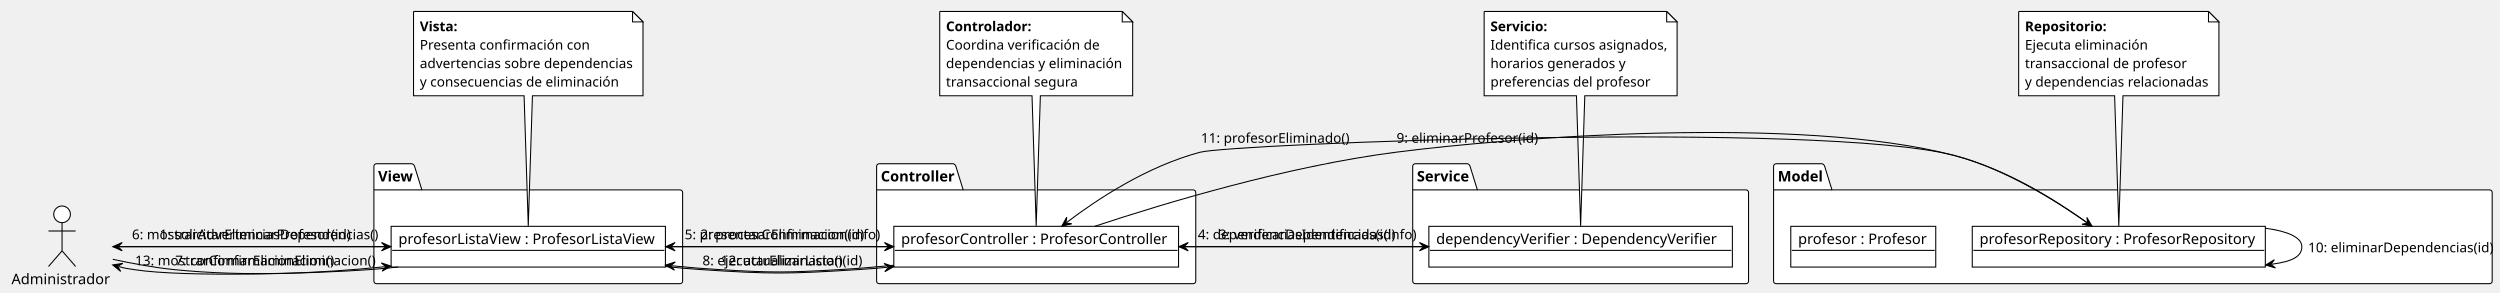
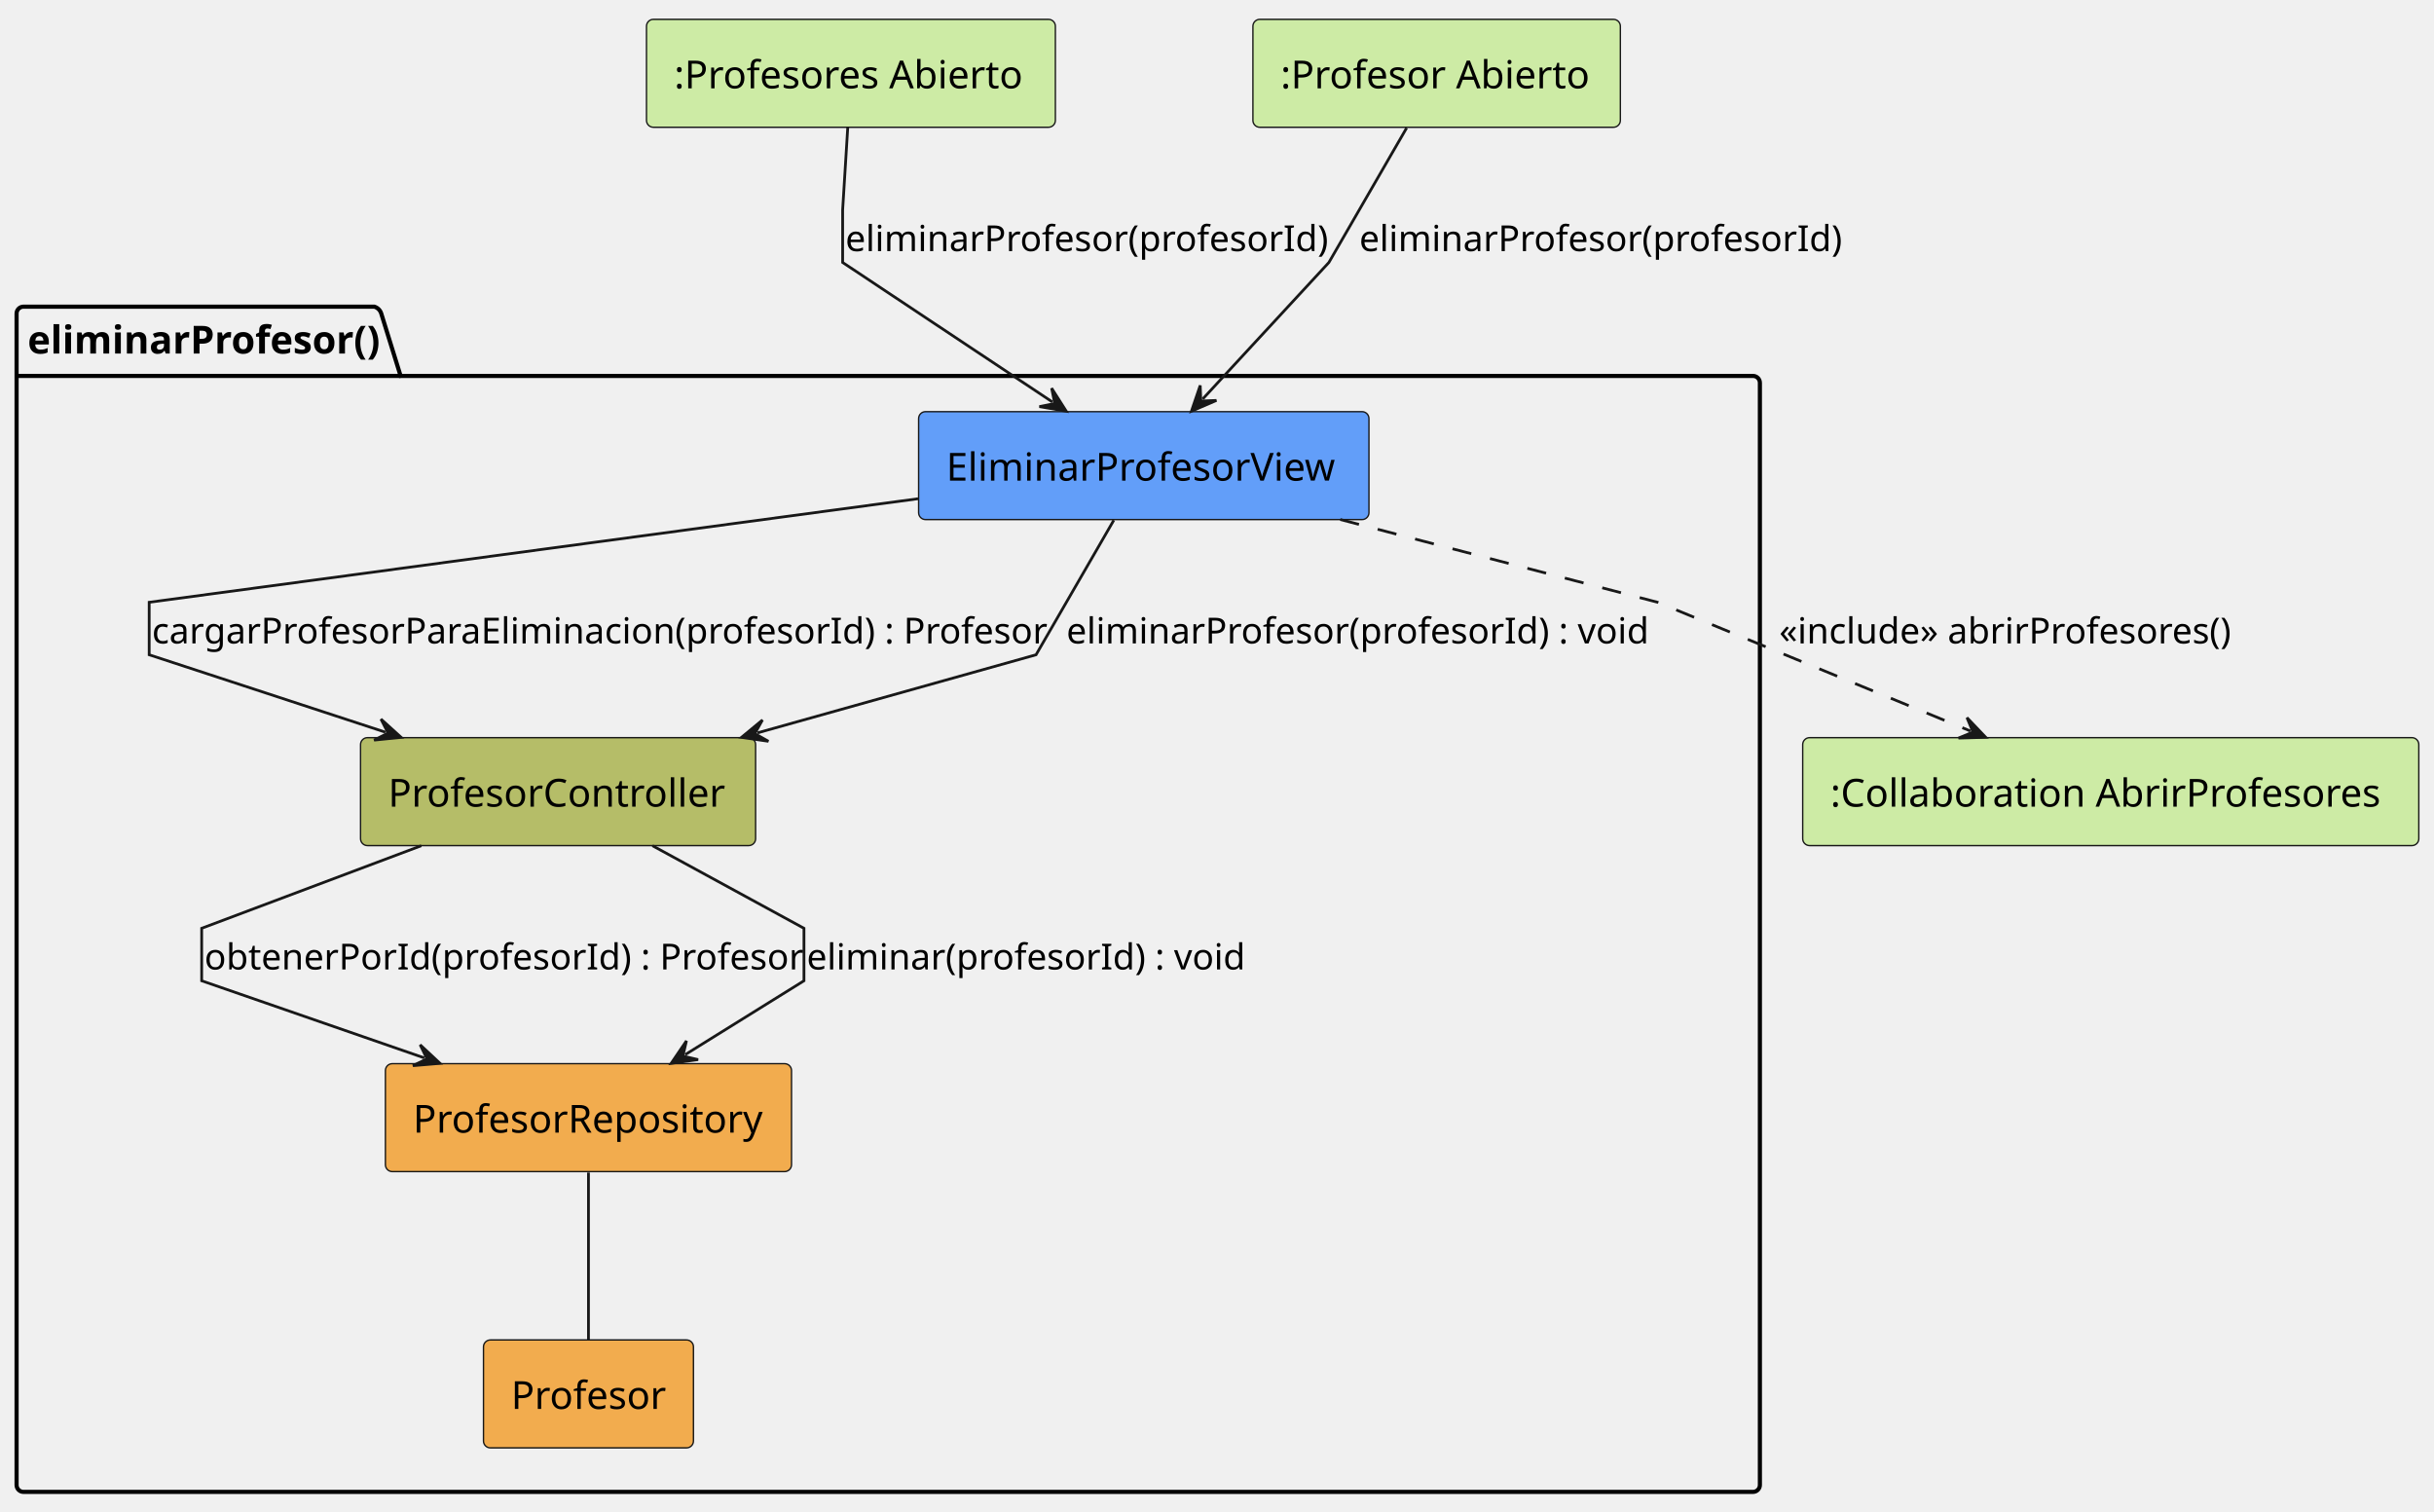
- <svg xmlns="http://www.w3.org/2000/svg" contentStyleType="text/css" height="280px" preserveAspectRatio="none" style="width:2397px;height:280px;background:#FFFFFF;" version="1.1" viewBox="0 0 2397 280" width="2397px" zoomAndPan="magnify">
+ <svg xmlns="http://www.w3.org/2000/svg" contentStyleType="text/css" height="547px" preserveAspectRatio="none" style="width:881px;height:547px;background:#FFFFFF;" version="1.1" viewBox="0 0 881 547" width="881px" zoomAndPan="magnify">
  <defs />
  <g>
-     <g id="cluster_View">
-       <path d="M361,157 L395,157 A3.75,3.75 0 0 1 397.5,159.5 L404.5,182.068 L652,182.068 A2.5,2.5 0 0 1 654.5,184.568 L654.5,269.5 A2.5,2.5 0 0 1 652,272 L361,272 A2.5,2.5 0 0 1 358.5,269.5 L358.5,159.5 A2.5,2.5 0 0 1 361,157 " fill="#FFFFFF" style="stroke:#000000;stroke-width:1.0;" />
-       <line style="stroke:#000000;stroke-width:1.0;" x1="358.5" x2="404.5" y1="182.068" y2="182.068" />
-       <text fill="#000000" font-family="Verdana" font-size="14" font-weight="bold" lengthAdjust="spacing" textLength="33" x="362.5" y="173.966">View</text>
+     <g id="cluster_eliminarProfesor">
+       <path d="M8.5,111 L135.5,111 A3.75,3.75 0 0 1 138,113.5 L145,136.068 L634.5,136.068 A2.5,2.5 0 0 1 637,138.568 L637,537.5 A2.5,2.5 0 0 1 634.5,540 L8.5,540 A2.5,2.5 0 0 1 6,537.5 L6,113.5 A2.5,2.5 0 0 1 8.5,111 " fill="none" style="stroke:#000000;stroke-width:1.5;" />
+       <line style="stroke:#000000;stroke-width:1.5;" x1="6" x2="145" y1="136.068" y2="136.068" />
+       <text fill="#000000" font-family="sans-serif" font-size="14" font-weight="bold" lengthAdjust="spacing" textLength="126" x="10" y="127.966">eliminarProfesor()</text>
    </g>
-     <g id="cluster_Controller">
-       <path d="M843,157 L914,157 A3.75,3.75 0 0 1 916.5,159.5 L923.5,182.068 L1144,182.068 A2.5,2.5 0 0 1 1146.5,184.568 L1146.5,269.5 A2.5,2.5 0 0 1 1144,272 L843,272 A2.5,2.5 0 0 1 840.5,269.5 L840.5,159.5 A2.5,2.5 0 0 1 843,157 " fill="#FFFFFF" style="stroke:#000000;stroke-width:1.0;" />
-       <line style="stroke:#000000;stroke-width:1.0;" x1="840.5" x2="923.5" y1="182.068" y2="182.068" />
-       <text fill="#000000" font-family="Verdana" font-size="14" font-weight="bold" lengthAdjust="spacing" textLength="70" x="844.5" y="173.966">Controller</text>
+     <g id="elem_EliminarProfesorView">
+       <rect fill="#629EF9" height="39.068" rx="2.5" ry="2.5" style="stroke:#181818;stroke-width:0.5;" width="163" x="332.5" y="149" />
+       <text fill="#000000" font-family="sans-serif" font-size="14" lengthAdjust="spacing" textLength="143" x="342.5" y="173.966">EliminarProfesorView</text>
    </g>
-     <g id="cluster_Model">
-       <path d="M1703,157 L1747,157 A3.75,3.75 0 0 1 1749.5,159.5 L1756.5,182.068 L2387,182.068 A2.5,2.5 0 0 1 2389.5,184.568 L2389.5,269.5 A2.5,2.5 0 0 1 2387,272 L1703,272 A2.5,2.5 0 0 1 1700.5,269.5 L1700.5,159.5 A2.5,2.5 0 0 1 1703,157 " fill="#FFFFFF" style="stroke:#000000;stroke-width:1.0;" />
-       <line style="stroke:#000000;stroke-width:1.0;" x1="1700.5" x2="1756.5" y1="182.068" y2="182.068" />
-       <text fill="#000000" font-family="Verdana" font-size="14" font-weight="bold" lengthAdjust="spacing" textLength="43" x="1704.5" y="173.966">Model</text>
+     <g id="elem_ProfesorController">
+       <rect fill="#B5BD68" height="39.068" rx="2.5" ry="2.5" style="stroke:#181818;stroke-width:0.5;" width="143" x="130.5" y="267" />
+       <text fill="#000000" font-family="sans-serif" font-size="14" lengthAdjust="spacing" textLength="123" x="140.5" y="291.966">ProfesorController</text>
    </g>
-     <g id="cluster_Service">
-       <path d="M1357,157 L1407,157 A3.75,3.75 0 0 1 1409.5,159.5 L1416.5,182.068 L1674,182.068 A2.5,2.5 0 0 1 1676.5,184.568 L1676.5,269.5 A2.5,2.5 0 0 1 1674,272 L1357,272 A2.5,2.5 0 0 1 1354.5,269.5 L1354.5,159.5 A2.5,2.5 0 0 1 1357,157 " fill="#FFFFFF" style="stroke:#000000;stroke-width:1.0;" />
-       <line style="stroke:#000000;stroke-width:1.0;" x1="1354.5" x2="1416.5" y1="182.068" y2="182.068" />
-       <text fill="#000000" font-family="Verdana" font-size="14" font-weight="bold" lengthAdjust="spacing" textLength="49" x="1358.5" y="173.966">Service</text>
+     <g id="elem_ProfesorRepository">
+       <rect fill="#F2AC4E" height="39.068" rx="2.5" ry="2.5" style="stroke:#181818;stroke-width:0.5;" width="147" x="139.5" y="385" />
+       <text fill="#000000" font-family="sans-serif" font-size="14" lengthAdjust="spacing" textLength="127" x="149.5" y="409.966">ProfesorRepository</text>
    </g>
-     <g id="elem_view">
-       <rect fill="#FFFFFF" height="39.068" style="stroke:#000000;stroke-width:1.0;" width="263" x="375" y="217" />
-       <text fill="#000000" font-family="Verdana" font-size="14" lengthAdjust="spacing" textLength="249" x="382" y="233.966">profesorListaView : ProfesorListaView</text>
-       <line style="stroke:#000000;stroke-width:1.0;" x1="376" x2="637" y1="240.068" y2="240.068" />
+     <g id="elem_Profesor">
+       <rect fill="#F2AC4E" height="39.068" rx="2.5" ry="2.5" style="stroke:#181818;stroke-width:0.5;" width="76" x="175" y="485" />
+       <text fill="#000000" font-family="sans-serif" font-size="14" lengthAdjust="spacing" textLength="56" x="185" y="509.966">Profesor</text>
    </g>
-     <g id="elem_controller">
-       <rect fill="#FFFFFF" height="39.068" style="stroke:#000000;stroke-width:1.0;" width="273" x="857" y="217" />
-       <text fill="#000000" font-family="Verdana" font-size="14" lengthAdjust="spacing" textLength="259" x="864" y="233.966">profesorController : ProfesorController</text>
-       <line style="stroke:#000000;stroke-width:1.0;" x1="858" x2="1129" y1="240.068" y2="240.068" />
+     <g id="elem_ProfesoresAbierto">
+       <rect fill="#CDEBA5" height="39.068" rx="2.5" ry="2.5" style="stroke:#181818;stroke-width:0.5;" width="148" x="234" y="7" />
+       <text fill="#000000" font-family="sans-serif" font-size="14" lengthAdjust="spacing" textLength="128" x="244" y="31.966">:Profesores Abierto</text>
    </g>
-     <g id="elem_profesor">
-       <rect fill="#FFFFFF" height="39.068" style="stroke:#000000;stroke-width:1.0;" width="139" x="1717" y="217" />
-       <text fill="#000000" font-family="Verdana" font-size="14" lengthAdjust="spacing" textLength="125" x="1724" y="233.966">profesor : Profesor</text>
-       <line style="stroke:#000000;stroke-width:1.0;" x1="1718" x2="1855" y1="240.068" y2="240.068" />
+     <g id="elem_ProfesorAbierto">
+       <rect fill="#CDEBA5" height="39.068" rx="2.5" ry="2.5" style="stroke:#181818;stroke-width:0.5;" width="133" x="453.5" y="7" />
+       <text fill="#000000" font-family="sans-serif" font-size="14" lengthAdjust="spacing" textLength="113" x="463.5" y="31.966">:Profesor Abierto</text>
    </g>
-     <g id="elem_repository">
-       <rect fill="#FFFFFF" height="39.068" style="stroke:#000000;stroke-width:1.0;" width="281" x="1891" y="217" />
-       <text fill="#000000" font-family="Verdana" font-size="14" lengthAdjust="spacing" textLength="267" x="1898" y="233.966">profesorRepository : ProfesorRepository</text>
-       <line style="stroke:#000000;stroke-width:1.0;" x1="1892" x2="2171" y1="240.068" y2="240.068" />
+     <g id="elem_AbrirProfesores">
+       <rect fill="#CDEBA5" height="39.068" rx="2.5" ry="2.5" style="stroke:#181818;stroke-width:0.5;" width="223" x="652.5" y="267" />
+       <text fill="#000000" font-family="sans-serif" font-size="14" lengthAdjust="spacing" textLength="203" x="662.5" y="291.966">:Collaboration AbrirProfesores</text>
    </g>
-     <g id="elem_verifier">
-       <rect fill="#FFFFFF" height="39.068" style="stroke:#000000;stroke-width:1.0;" width="291" x="1370" y="217" />
-       <text fill="#000000" font-family="Verdana" font-size="14" lengthAdjust="spacing" textLength="277" x="1377" y="233.966">dependencyVerifier : DependencyVerifier</text>
-       <line style="stroke:#000000;stroke-width:1.0;" x1="1371" x2="1660" y1="240.068" y2="240.068" />
+     <g id="link_ProfesoresAbierto_EliminarProfesorView">
+       <path d="M306.85,46.11 C306,59.79 305,76 305,76 C305,76 305,95 305,95 C305,95 348.634,124.028 380.934,145.507 " fill="none" id="ProfesoresAbierto-to-EliminarProfesorView" style="stroke:#181818;stroke-width:1.0;" />
+       <polygon fill="#181818" points="385.93,148.83,380.651,140.516,381.767,146.061,376.221,147.177,385.93,148.83" style="stroke:#181818;stroke-width:1.0;" />
+       <text fill="#000000" font-family="sans-serif" font-size="13" lengthAdjust="spacing" textLength="170" x="306" y="90.897">eliminarProfesor(profesorId)</text>
    </g>
-     <g id="elem_admin">
-       <ellipse cx="59.5" cy="205.5" fill="#FFFFFF" rx="8" ry="8" style="stroke:#000000;stroke-width:1.0;" />
-       <path d="M59.5,213.5 L59.5,240.5 M46.5,221.5 L72.5,221.5 M59.5,240.5 L46.5,255.5 M59.5,240.5 L72.5,255.5 " fill="none" style="stroke:#000000;stroke-width:1.0;" />
-       <text fill="#000000" font-family="Verdana" font-size="14" lengthAdjust="spacing" textLength="97" x="11" y="272.466">Administrador</text>
+     <g id="link_ProfesorAbierto_EliminarProfesorView">
+       <path d="M509.14,46.3 C497.6,66.28 481,95 481,95 C481,95 455.183,122.945 435.323,144.424 " fill="none" id="ProfesorAbierto-to-EliminarProfesorView" style="stroke:#181818;stroke-width:1.0;" />
+       <polygon fill="#181818" points="431.25,148.83,440.297,144.937,434.644,145.159,434.423,139.506,431.25,148.83" style="stroke:#181818;stroke-width:1.0;" />
+       <text fill="#000000" font-family="sans-serif" font-size="13" lengthAdjust="spacing" textLength="170" x="492" y="90.897">eliminarProfesor(profesorId)</text>
    </g>
-     <g id="elem_GMN25">
-       <path d="M396.5,11 L396.5,91.824 A0,0 0 0 0 396.5,91.824 L502.5,91.824 L506.5,216.58 L510.5,91.824 L616.5,91.824 A0,0 0 0 0 616.5,91.824 L616.5,21 L606.5,11 L396.5,11 A0,0 0 0 0 396.5,11 " fill="#FFFFFF" style="stroke:#000000;stroke-width:1.0;" />
-       <path d="M606.5,11 L606.5,21 L616.5,21 L606.5,11 " fill="#FFFFFF" style="stroke:#000000;stroke-width:1.0;" />
-       <text fill="#000000" font-family="Verdana" font-size="13" font-weight="bold" lengthAdjust="spacing" textLength="36" x="402.5" y="29.897">Vista:</text>
-       <text fill="#000000" font-family="Verdana" font-size="13" lengthAdjust="spacing" textLength="159" x="402.5" y="47.603">Presenta confirmación con</text>
-       <text fill="#000000" font-family="Verdana" font-size="13" lengthAdjust="spacing" textLength="199" x="402.5" y="65.309">advertencias sobre dependencias</text>
-       <text fill="#000000" font-family="Verdana" font-size="13" lengthAdjust="spacing" textLength="185" x="402.5" y="83.015">y consecuencias de eliminación</text>
+     <g id="link_EliminarProfesorView_ProfesorController">
+       <path d="M332.31,180.51 C226.1,194.81 54,218 54,218 C54,218 54,237 54,237 C54,237 97.769,251.341 139.499,265.021 " fill="none" id="EliminarProfesorView-to-ProfesorController" style="stroke:#181818;stroke-width:1.0;" />
+       <polygon fill="#181818" points="145.2,266.89,137.894,260.285,140.449,265.332,135.402,267.887,145.2,266.89" style="stroke:#181818;stroke-width:1.0;" />
+       <text fill="#000000" font-family="sans-serif" font-size="13" lengthAdjust="spacing" textLength="315" x="55" y="232.897">cargarProfesorParaEliminacion(profesorId) : Profesor</text>
    </g>
-     <g id="elem_GMN28">
-       <path d="M901,11 L901,91.824 A0,0 0 0 0 901,91.824 L989.5,91.824 L993.5,216.58 L997.5,91.824 L1086,91.824 A0,0 0 0 0 1086,91.824 L1086,21 L1076,11 L901,11 A0,0 0 0 0 901,11 " fill="#FFFFFF" style="stroke:#000000;stroke-width:1.0;" />
-       <path d="M1076,11 L1076,21 L1086,21 L1076,11 " fill="#FFFFFF" style="stroke:#000000;stroke-width:1.0;" />
-       <text fill="#000000" font-family="Verdana" font-size="13" font-weight="bold" lengthAdjust="spacing" textLength="83" x="907" y="29.897">Controlador:</text>
-       <text fill="#000000" font-family="Verdana" font-size="13" lengthAdjust="spacing" textLength="143" x="907" y="47.603">Coordina verificación de</text>
-       <text fill="#000000" font-family="Verdana" font-size="13" lengthAdjust="spacing" textLength="164" x="907" y="65.309">dependencias y eliminación</text>
-       <text fill="#000000" font-family="Verdana" font-size="13" lengthAdjust="spacing" textLength="123" x="907" y="83.015">transaccional segura</text>
+     <g id="link_EliminarProfesorView_ProfesorController">
+       <path d="M403.14,188.3 C391.6,208.28 375,237 375,237 C375,237 322.957,251.59 274.167,265.27 " fill="none" id="EliminarProfesorView-to-ProfesorController-1" style="stroke:#181818;stroke-width:1.0;" />
+       <polygon fill="#181818" points="268.39,266.89,278.136,268.312,273.204,265.54,275.976,260.609,268.39,266.89" style="stroke:#181818;stroke-width:1.0;" />
+       <text fill="#000000" font-family="sans-serif" font-size="13" lengthAdjust="spacing" textLength="205" x="386" y="232.897">eliminarProfesor(profesorId) : void</text>
    </g>
-     <g id="elem_GMN31">
-       <path d="M1423,11 L1423,91.824 A0,0 0 0 0 1423,91.824 L1511.5,91.824 L1515.5,216.58 L1519.5,91.824 L1608,91.824 A0,0 0 0 0 1608,91.824 L1608,21 L1598,11 L1423,11 A0,0 0 0 0 1423,11 " fill="#FFFFFF" style="stroke:#000000;stroke-width:1.0;" />
-       <path d="M1598,11 L1598,21 L1608,21 L1598,11 " fill="#FFFFFF" style="stroke:#000000;stroke-width:1.0;" />
-       <text fill="#000000" font-family="Verdana" font-size="13" font-weight="bold" lengthAdjust="spacing" textLength="55" x="1429" y="29.897">Servicio:</text>
-       <text fill="#000000" font-family="Verdana" font-size="13" lengthAdjust="spacing" textLength="164" x="1429" y="47.603">Identifica cursos asignados,</text>
-       <text fill="#000000" font-family="Verdana" font-size="13" lengthAdjust="spacing" textLength="127" x="1429" y="65.309">horarios generados y</text>
-       <text fill="#000000" font-family="Verdana" font-size="13" lengthAdjust="spacing" textLength="148" x="1429" y="83.015">preferencias del profesor</text>
+     <g id="link_ProfesorController_ProfesorRepository">
+       <path d="M152.49,306.11 C116.12,319.79 73,336 73,336 C73,336 73,355 73,355 C73,355 114.121,369.246 153.601,382.926 " fill="none" id="ProfesorController-to-ProfesorRepository" style="stroke:#181818;stroke-width:1.0;" />
+       <polygon fill="#181818" points="159.27,384.89,152.076,378.164,154.546,383.253,149.456,385.723,159.27,384.89" style="stroke:#181818;stroke-width:1.0;" />
+       <text fill="#000000" font-family="sans-serif" font-size="13" lengthAdjust="spacing" textLength="212" x="74" y="350.897">obtenerPorId(profesorId) : Profesor</text>
    </g>
-     <g id="elem_GMN34">
-       <path d="M1935.5,11 L1935.5,91.824 A0,0 0 0 0 1935.5,91.824 L2027.5,91.824 L2031.5,216.58 L2035.5,91.824 L2127.5,91.824 A0,0 0 0 0 2127.5,91.824 L2127.5,21 L2117.5,11 L1935.5,11 A0,0 0 0 0 1935.5,11 " fill="#FFFFFF" style="stroke:#000000;stroke-width:1.0;" />
-       <path d="M2117.5,11 L2117.5,21 L2127.5,21 L2117.5,11 " fill="#FFFFFF" style="stroke:#000000;stroke-width:1.0;" />
-       <text fill="#000000" font-family="Verdana" font-size="13" font-weight="bold" lengthAdjust="spacing" textLength="79" x="1941.5" y="29.897">Repositorio:</text>
-       <text fill="#000000" font-family="Verdana" font-size="13" lengthAdjust="spacing" textLength="114" x="1941.5" y="47.603">Ejecuta eliminación</text>
-       <text fill="#000000" font-family="Verdana" font-size="13" lengthAdjust="spacing" textLength="151" x="1941.5" y="65.309">transaccional de profesor</text>
-       <text fill="#000000" font-family="Verdana" font-size="13" lengthAdjust="spacing" textLength="171" x="1941.5" y="83.015">y dependencias relacionadas</text>
+     <g id="link_ProfesorController_ProfesorRepository">
+       <path d="M236.16,306.11 C261.25,319.79 291,336 291,336 C291,336 291,355 291,355 C291,355 270.025,368.042 248.025,381.722 " fill="none" id="ProfesorController-to-ProfesorRepository-1" style="stroke:#181818;stroke-width:1.0;" />
+       <polygon fill="#181818" points="242.93,384.89,252.685,383.534,247.176,382.25,248.461,376.741,242.93,384.89" style="stroke:#181818;stroke-width:1.0;" />
+       <text fill="#000000" font-family="sans-serif" font-size="13" lengthAdjust="spacing" textLength="154" x="292" y="350.897">eliminar(profesorId) : void</text>
    </g>
-     <g id="link_admin_view">
-       <path codeLine="23" d="M108.19,236.5 C171.66,236.5 279.13,236.5 368.77,236.5 " fill="none" id="admin-to-view" style="stroke:#000000;stroke-width:1.0;" />
-       <polygon fill="#000000" points="374.77,236.5,365.77,232.5,369.77,236.5,365.77,240.5,374.77,236.5" style="stroke:#000000;stroke-width:1.0;" />
-       <text fill="#000000" font-family="Verdana" font-size="13" lengthAdjust="spacing" textLength="177" x="153" y="229.397">1: solicitarEliminarProfesor(id)</text>
+     <g id="link_ProfesorRepository_Profesor">
+       <path d="M213,424.4 C213,441.86 213,467.66 213,484.99 " fill="none" id="ProfesorRepository-Profesor" style="stroke:#181818;stroke-width:1.0;" />
    </g>
-     <g id="link_view_admin">
-       <path codeLine="28" d="M374.77,236.5 C285.13,236.5 177.66,236.5 114.19,236.5 " fill="none" id="view-to-admin" style="stroke:#000000;stroke-width:1.0;" />
-       <polygon fill="#000000" points="108.19,236.5,117.19,240.5,113.19,236.5,117.19,232.5,108.19,236.5" style="stroke:#000000;stroke-width:1.0;" />
-       <text fill="#000000" font-family="Verdana" font-size="13" lengthAdjust="spacing" textLength="230" x="126.5" y="229.397">6: mostrarAdvertenciasDependencias()</text>
-     </g>
-     <g id="link_admin_view">
-       <path codeLine="29" d="M108.15,248.62 C126.47,252.61 147.57,256.53 167,258.5 C235.46,265.43 305.95,262.102 368.95,255.752 " fill="none" id="admin-to-view-1" style="stroke:#000000;stroke-width:1.0;" />
-       <polygon fill="#000000" points="374.92,255.15,365.564,252.073,369.945,255.651,366.366,260.032,374.92,255.15" style="stroke:#000000;stroke-width:1.0;" />
-       <text fill="#000000" font-family="Verdana" font-size="13" lengthAdjust="spacing" textLength="147" x="168" y="254.397">7: confirmarEliminacion()</text>
-     </g>
-     <g id="link_view_admin">
-       <path codeLine="35" d="M381.82,256.01 C372.59,257.01 363.41,257.86 354.5,258.5 C304.41,262.11 178.13,266.22 128.5,258.5 C121.79,257.46 120.631,257.439 113.841,255.599 " fill="none" id="view-to-admin-1" style="stroke:#000000;stroke-width:1.0;" />
-       <polygon fill="#000000" points="108.05,254.03,115.691,260.245,112.876,255.338,117.783,252.523,108.05,254.03" style="stroke:#000000;stroke-width:1.0;" />
-       <text fill="#000000" font-family="Verdana" font-size="13" lengthAdjust="spacing" textLength="224" x="129.5" y="254.397">13: mostrarConfirmacionEliminacion()</text>
-     </g>
-     <g id="link_view_controller">
-       <path codeLine="24" d="M638.29,236.5 C706.04,236.5 782.51,236.5 850.93,236.5 " fill="none" id="view-to-controller" style="stroke:#000000;stroke-width:1.0;" />
-       <polygon fill="#000000" points="856.93,236.5,847.93,232.5,851.93,236.5,847.93,240.5,856.93,236.5" style="stroke:#000000;stroke-width:1.0;" />
-       <text fill="#000000" font-family="Verdana" font-size="13" lengthAdjust="spacing" textLength="152" x="671.5" y="229.397">2: procesarEliminacion(id)</text>
-     </g>
-     <g id="link_controller_view">
-       <path codeLine="27" d="M856.93,236.5 C788.51,236.5 712.04,236.5 644.29,236.5 " fill="none" id="controller-to-view" style="stroke:#000000;stroke-width:1.0;" />
-       <polygon fill="#000000" points="638.29,236.5,647.29,240.5,643.29,236.5,647.29,232.5,638.29,236.5" style="stroke:#000000;stroke-width:1.0;" />
-       <text fill="#000000" font-family="Verdana" font-size="13" lengthAdjust="spacing" textLength="182" x="656.5" y="229.397">5: presentarConfirmacion(info)</text>
-     </g>
-     <g id="link_view_controller">
-       <path codeLine="30" d="M638.18,255.56 C649.77,256.75 661.33,257.76 672.5,258.5 C739.02,262.89 755.97,262.76 822.5,258.5 C833.7,257.78 839.319,257.391 850.939,256.241 " fill="none" id="view-to-controller-1" style="stroke:#000000;stroke-width:1.0;" />
-       <polygon fill="#000000" points="856.91,255.65,847.56,252.556,851.934,256.142,848.348,260.517,856.91,255.65" style="stroke:#000000;stroke-width:1.0;" />
-       <text fill="#000000" font-family="Verdana" font-size="13" lengthAdjust="spacing" textLength="148" x="673.5" y="254.397">8: ejecutarEliminacion(id)</text>
-     </g>
-     <g id="link_controller_view">
-       <path codeLine="34" d="M856.99,254.33 C839.52,256.05 821.86,257.52 805,258.5 C753.98,261.47 741.02,261.55 690,258.5 C673.18,257.5 661.519,256.59 644.109,254.81 " fill="none" id="controller-to-view-1" style="stroke:#000000;stroke-width:1.0;" />
-       <polygon fill="#000000" points="638.14,254.2,646.687,259.095,643.114,254.708,647.5,251.136,638.14,254.2" style="stroke:#000000;stroke-width:1.0;" />
-       <text fill="#000000" font-family="Verdana" font-size="13" lengthAdjust="spacing" textLength="113" x="691" y="254.397">12: actualizarLista()</text>
-     </g>
-     <g id="link_controller_verifier">
-       <path codeLine="25" d="M1130.31,236.5 C1204.01,236.5 1288.95,236.5 1363.96,236.5 " fill="none" id="controller-to-verifier" style="stroke:#000000;stroke-width:1.0;" />
-       <polygon fill="#000000" points="1369.96,236.5,1360.96,232.5,1364.96,236.5,1360.96,240.5,1369.96,236.5" style="stroke:#000000;stroke-width:1.0;" />
-       <text fill="#000000" font-family="Verdana" font-size="13" lengthAdjust="spacing" textLength="163" x="1168.5" y="229.397">3: verificarDependencias(id)</text>
-     </g>
-     <g id="link_verifier_controller">
-       <path codeLine="26" d="M1369.96,236.5 C1294.95,236.5 1210.01,236.5 1136.31,236.5 " fill="none" id="verifier-to-controller" style="stroke:#000000;stroke-width:1.0;" />
-       <polygon fill="#000000" points="1130.31,236.5,1139.31,240.5,1135.31,236.5,1139.31,232.5,1130.31,236.5" style="stroke:#000000;stroke-width:1.0;" />
-       <text fill="#000000" font-family="Verdana" font-size="13" lengthAdjust="spacing" textLength="203" x="1148.5" y="229.397">4: dependenciasIdentificadas(info)</text>
-     </g>
-     <g id="link_controller_repository">
-       <path codeLine="31" d="M1049.61,216.99 C1117.07,194.64 1234.2,159.41 1338,146 C1448.54,131.72 1725.74,110.23 1873.5,149 C1924.15,162.29 1971.076,191.98 2000.976,213.45 " fill="none" id="controller-to-repository" style="stroke:#000000;stroke-width:1.0;" />
-       <polygon fill="#000000" points="2005.85,216.95,2000.872,208.452,2001.789,214.034,1996.206,214.95,2005.85,216.95" style="stroke:#000000;stroke-width:1.0;" />
-       <text fill="#000000" font-family="Verdana" font-size="13" lengthAdjust="spacing" textLength="131" x="1339" y="136.897">9: eliminarProfesor(id)</text>
-     </g>
-     <g id="link_repository_controller">
-       <path codeLine="33" d="M2005.86,216.92 C1975.97,195.44 1924.17,162.23 1873.5,149 C1746.89,115.94 1181.14,137.8 1150.5,146 C1099.29,159.7 1052.267,190.953 1022.827,213.193 " fill="none" id="repository-to-controller" style="stroke:#000000;stroke-width:1.0;" />
-       <polygon fill="#000000" points="1018.04,216.81,1027.632,214.577,1022.03,213.796,1022.81,208.193,1018.04,216.81" style="stroke:#000000;stroke-width:1.0;" />
-       <text fill="#000000" font-family="Verdana" font-size="13" lengthAdjust="spacing" textLength="138" x="1151.5" y="136.897">11: profesorEliminado()</text>
-     </g>
-     <g id="link_repository_repository">
-       <path codeLine="32" d="M2172.3,218.86 C2193.02,221.63 2207,227.51 2207,236.5 C2207,245.49 2198.967,250.575 2178.247,253.345 " fill="none" id="repository-to-repository" style="stroke:#000000;stroke-width:1.0;" />
-       <polygon fill="#000000" points="2172.3,254.14,2181.751,256.912,2177.256,253.477,2180.691,248.983,2172.3,254.14" style="stroke:#000000;stroke-width:1.0;" />
-       <text fill="#000000" font-family="Verdana" font-size="13" lengthAdjust="spacing" textLength="171" x="2213" y="241.897">10: eliminarDependencias(id)</text>
+     <g id="link_EliminarProfesorView_AbrirProfesores">
+       <path d="M485.11,188.04 C537.62,201.74 600,218 600,218 C600,218 664.662,244.616 713.202,264.596 " fill="none" id="EliminarProfesorView-to-AbrirProfesores" style="stroke:#181818;stroke-width:1.0;stroke-dasharray:7.0,7.0;" />
+       <polygon fill="#181818" points="718.75,266.88,711.95,259.755,714.126,264.977,708.905,267.153,718.75,266.88" style="stroke:#181818;stroke-width:1.0;" />
+       <text fill="#000000" font-family="sans-serif" font-size="13" lengthAdjust="spacing" textLength="160" x="644" y="232.897">«include» abrirProfesores()</text>
    </g>
  </g>
</svg>
